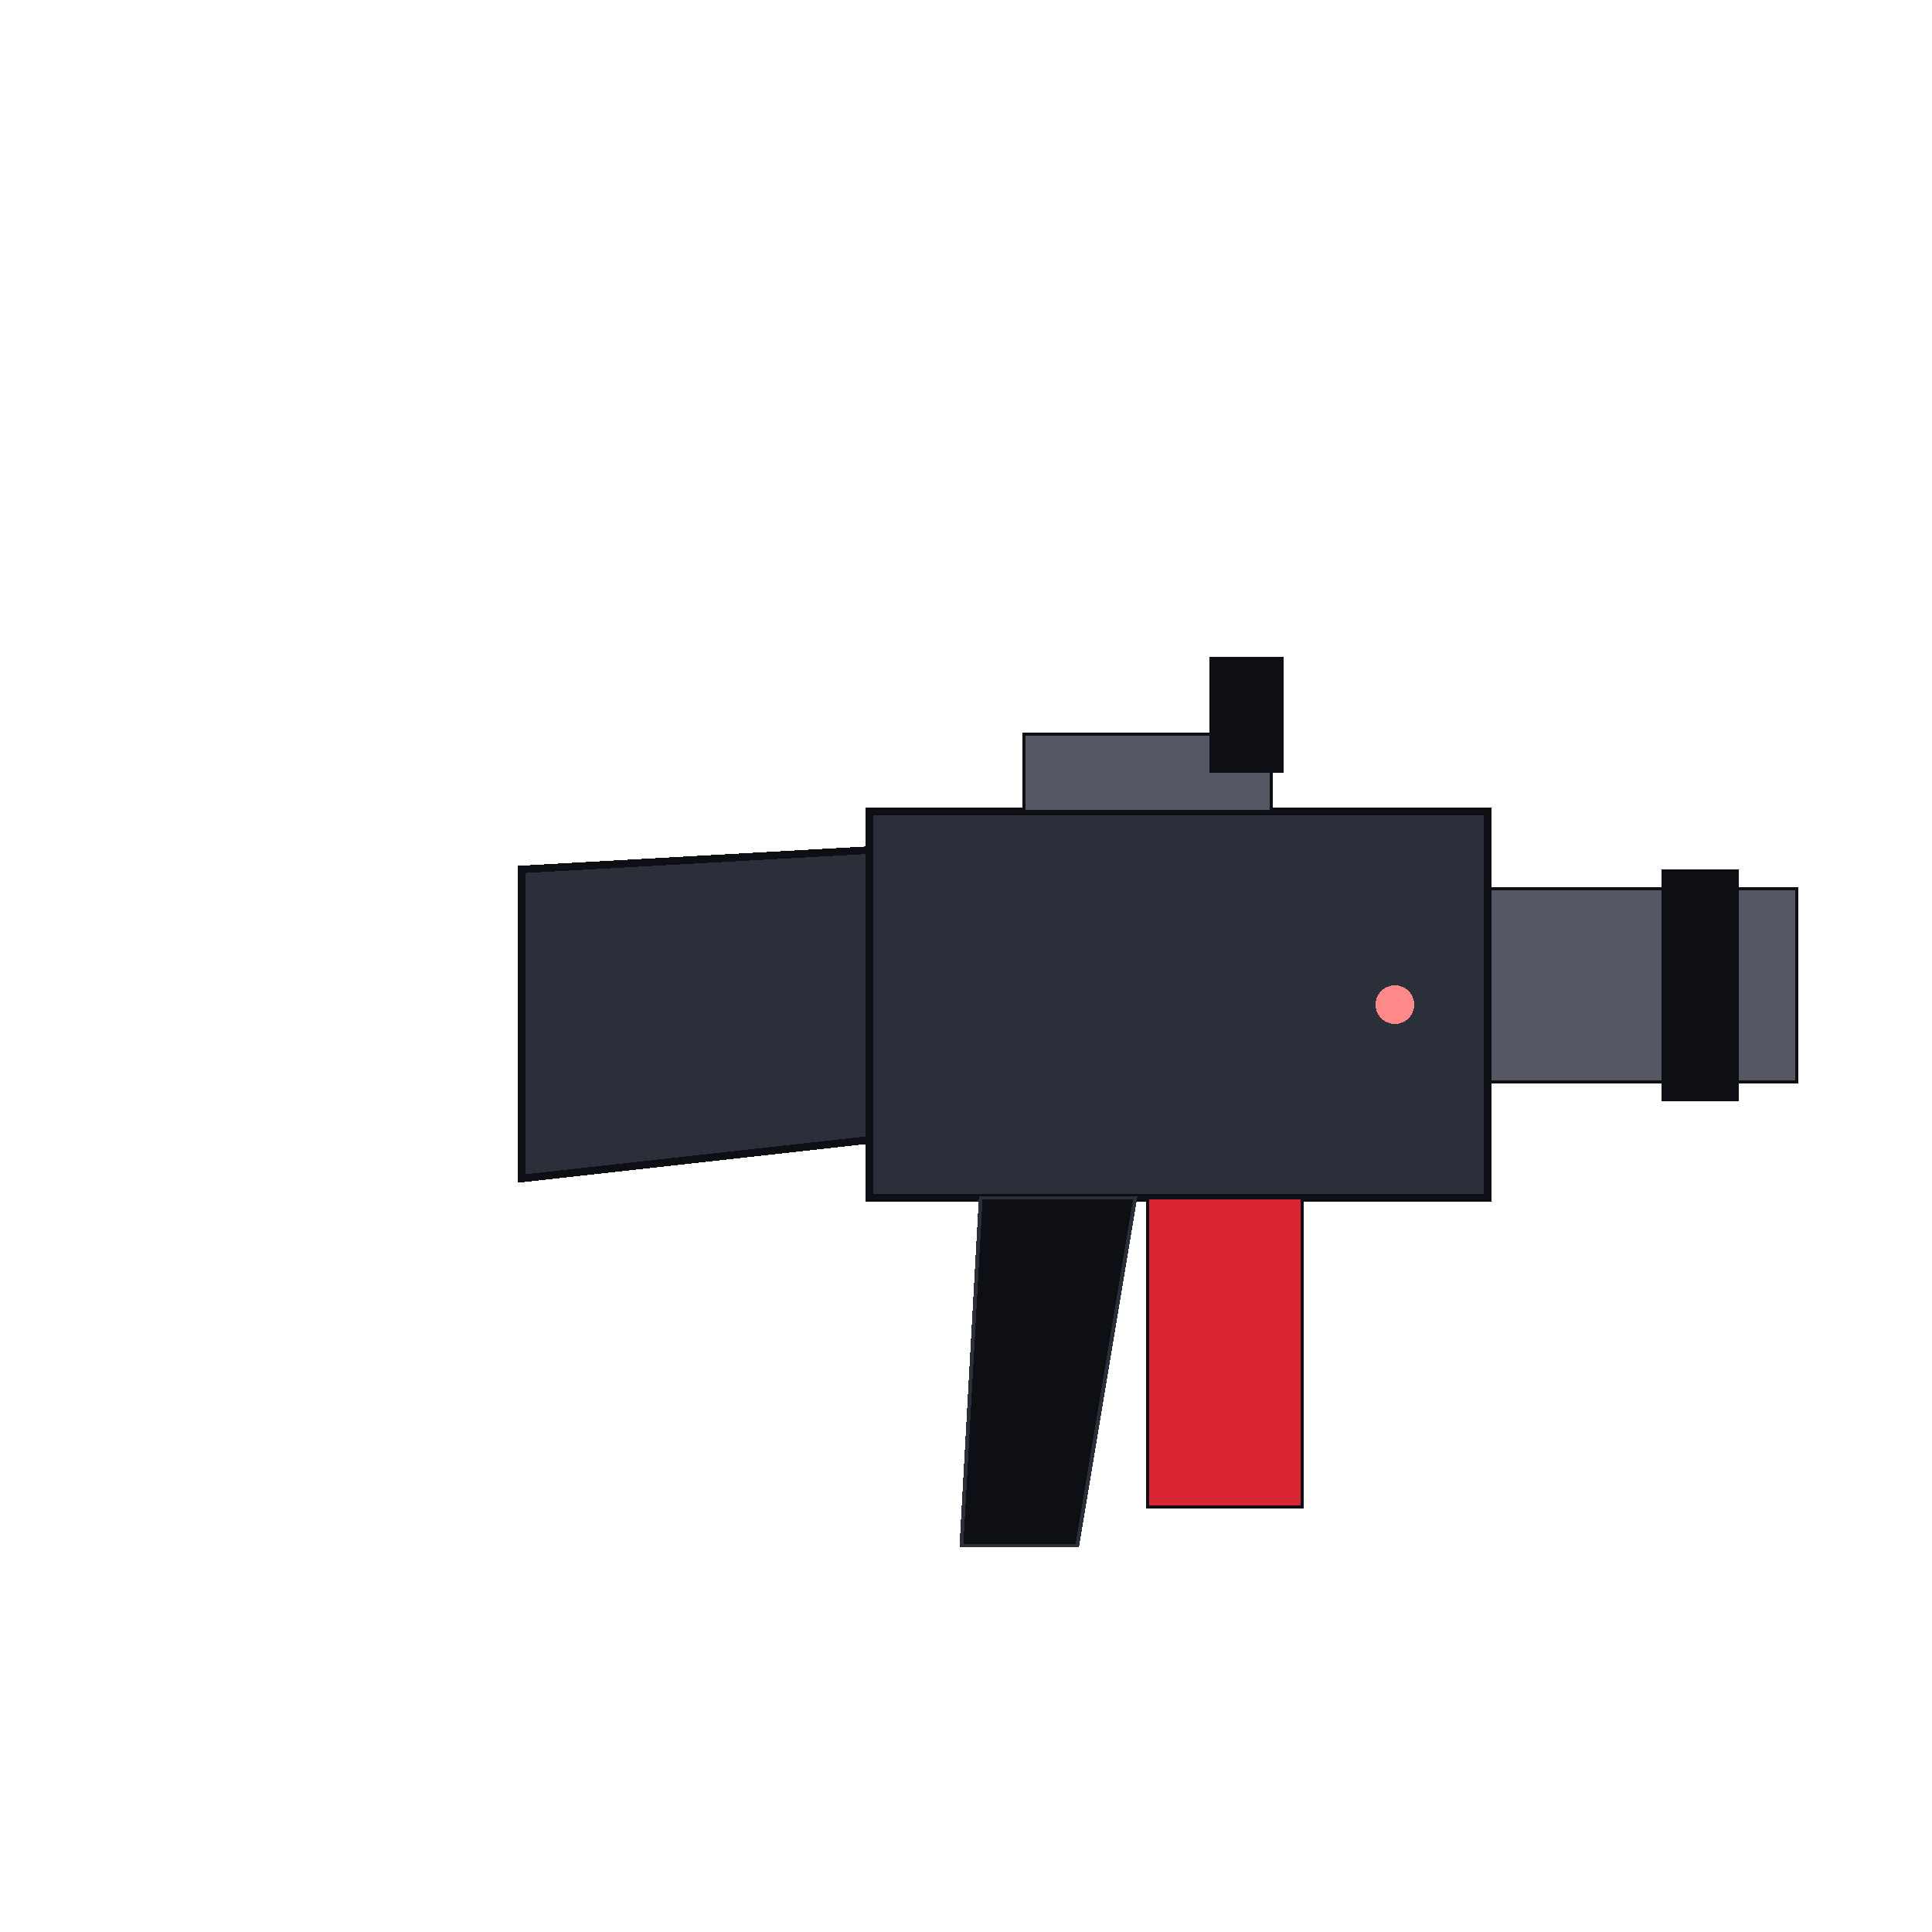
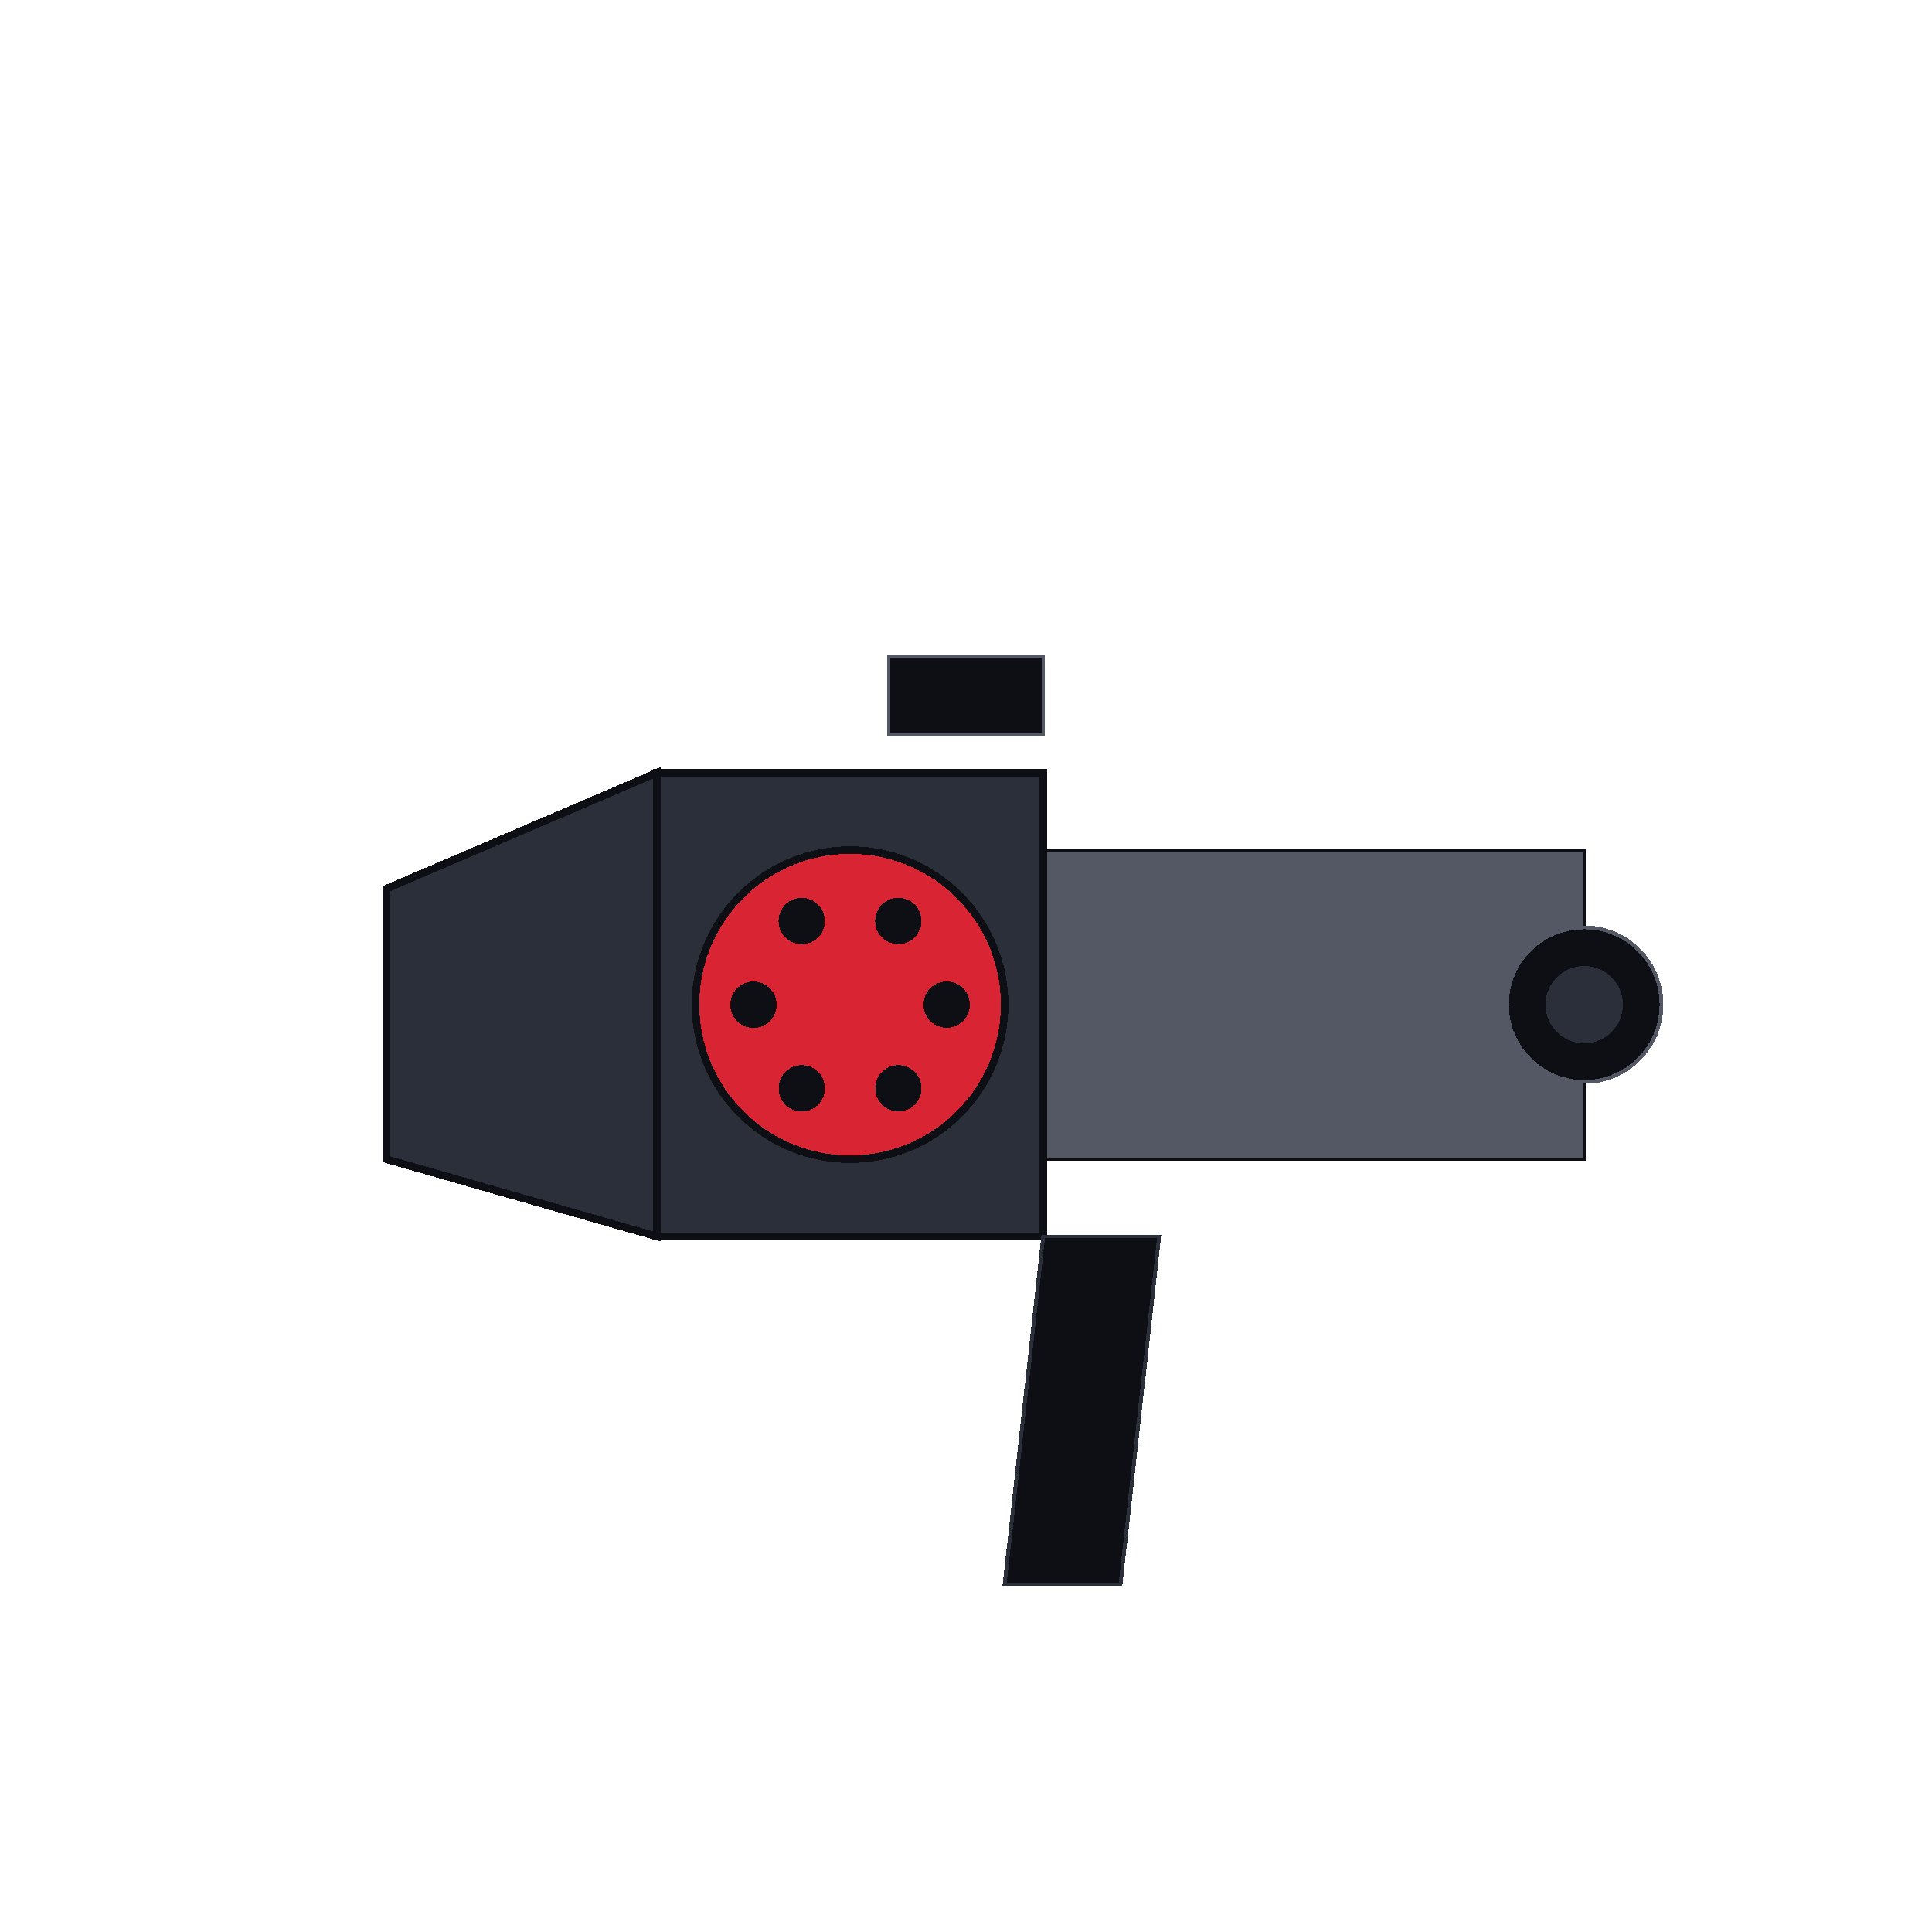
<svg xmlns="http://www.w3.org/2000/svg" viewBox="0 0 256 256" width="256" height="256" shape-rendering="crispEdges">
-   <rect x="179.20" y="117.76" width="58.88" height="25.60" fill="#535864" stroke="#0d0f14" stroke-width="0.50" />
-   <rect x="220.16" y="115.20" width="10.24" height="30.72" fill="#0d0f14" />
-   <rect x="115.20" y="107.52" width="81.92" height="51.20" fill="#2a2f3a" stroke="#0d0f14" stroke-width="1.00" />
-   <polygon points="129.95,158.72 150.43,158.72 142.75,204.80 127.39,204.80" fill="#0d0f14" stroke="#2a2f3a" stroke-width="0.50" />
-   <rect x="152.06" y="158.72" width="20.48" height="40.96" fill="#d92434" stroke="#0d0f14" stroke-width="0.50" />
-   <polygon points="69.12,115.20 115.20,112.64 115.20,151.04 69.12,156.16" fill="#2a2f3a" stroke="#0d0f14" stroke-width="1.00" />
-   <rect x="135.68" y="97.28" width="32.77" height="10.24" fill="#535864" stroke="#0d0f14" stroke-width="0.50" />
-   <rect x="160.26" y="87.04" width="9.83" height="15.36" fill="#0d0f14" />
-   <circle cx="184.83" cy="133.12" r="2.56" fill="#ff8888" />
+   <rect x="138.24" y="112.64" width="71.68" height="40.96" fill="#535864" stroke="#0d0f14" stroke-width="0.50" />
+   <circle cx="209.92" cy="133.12" r="10.24" fill="#0d0f14" stroke="#535864" stroke-width="0.50" />
+   <circle cx="209.92" cy="133.12" r="5.12" fill="#2a2f3a" />
+   <rect x="87.04" y="102.40" width="51.20" height="61.44" fill="#2a2f3a" stroke="#0d0f14" stroke-width="1.00" />
+   <circle cx="112.64" cy="133.12" r="20.48" fill="#d92434" stroke="#0d0f14" stroke-width="1.00" />
+   <circle cx="125.44" cy="133.12" r="3.07" fill="#0d0f14" />
+   <circle cx="119.04" cy="144.20" r="3.07" fill="#0d0f14" />
+   <circle cx="106.24" cy="144.21" r="3.07" fill="#0d0f14" />
+   <circle cx="99.84" cy="133.13" r="3.07" fill="#0d0f14" />
+   <circle cx="106.23" cy="122.04" r="3.07" fill="#0d0f14" />
+   <circle cx="119.03" cy="122.03" r="3.07" fill="#0d0f14" />
+   <rect x="117.76" y="87.04" width="20.48" height="10.24" fill="#0d0f14" stroke="#535864" stroke-width="0.50" />
+   <polygon points="138.24,163.84 153.60,163.84 148.48,209.92 133.12,209.92" fill="#0d0f14" stroke="#2a2f3a" stroke-width="0.50" />
+   <polygon points="51.20,117.76 87.04,102.40 87.04,163.84 51.20,153.60" fill="#2a2f3a" stroke="#0d0f14" stroke-width="1.00" />
</svg>
